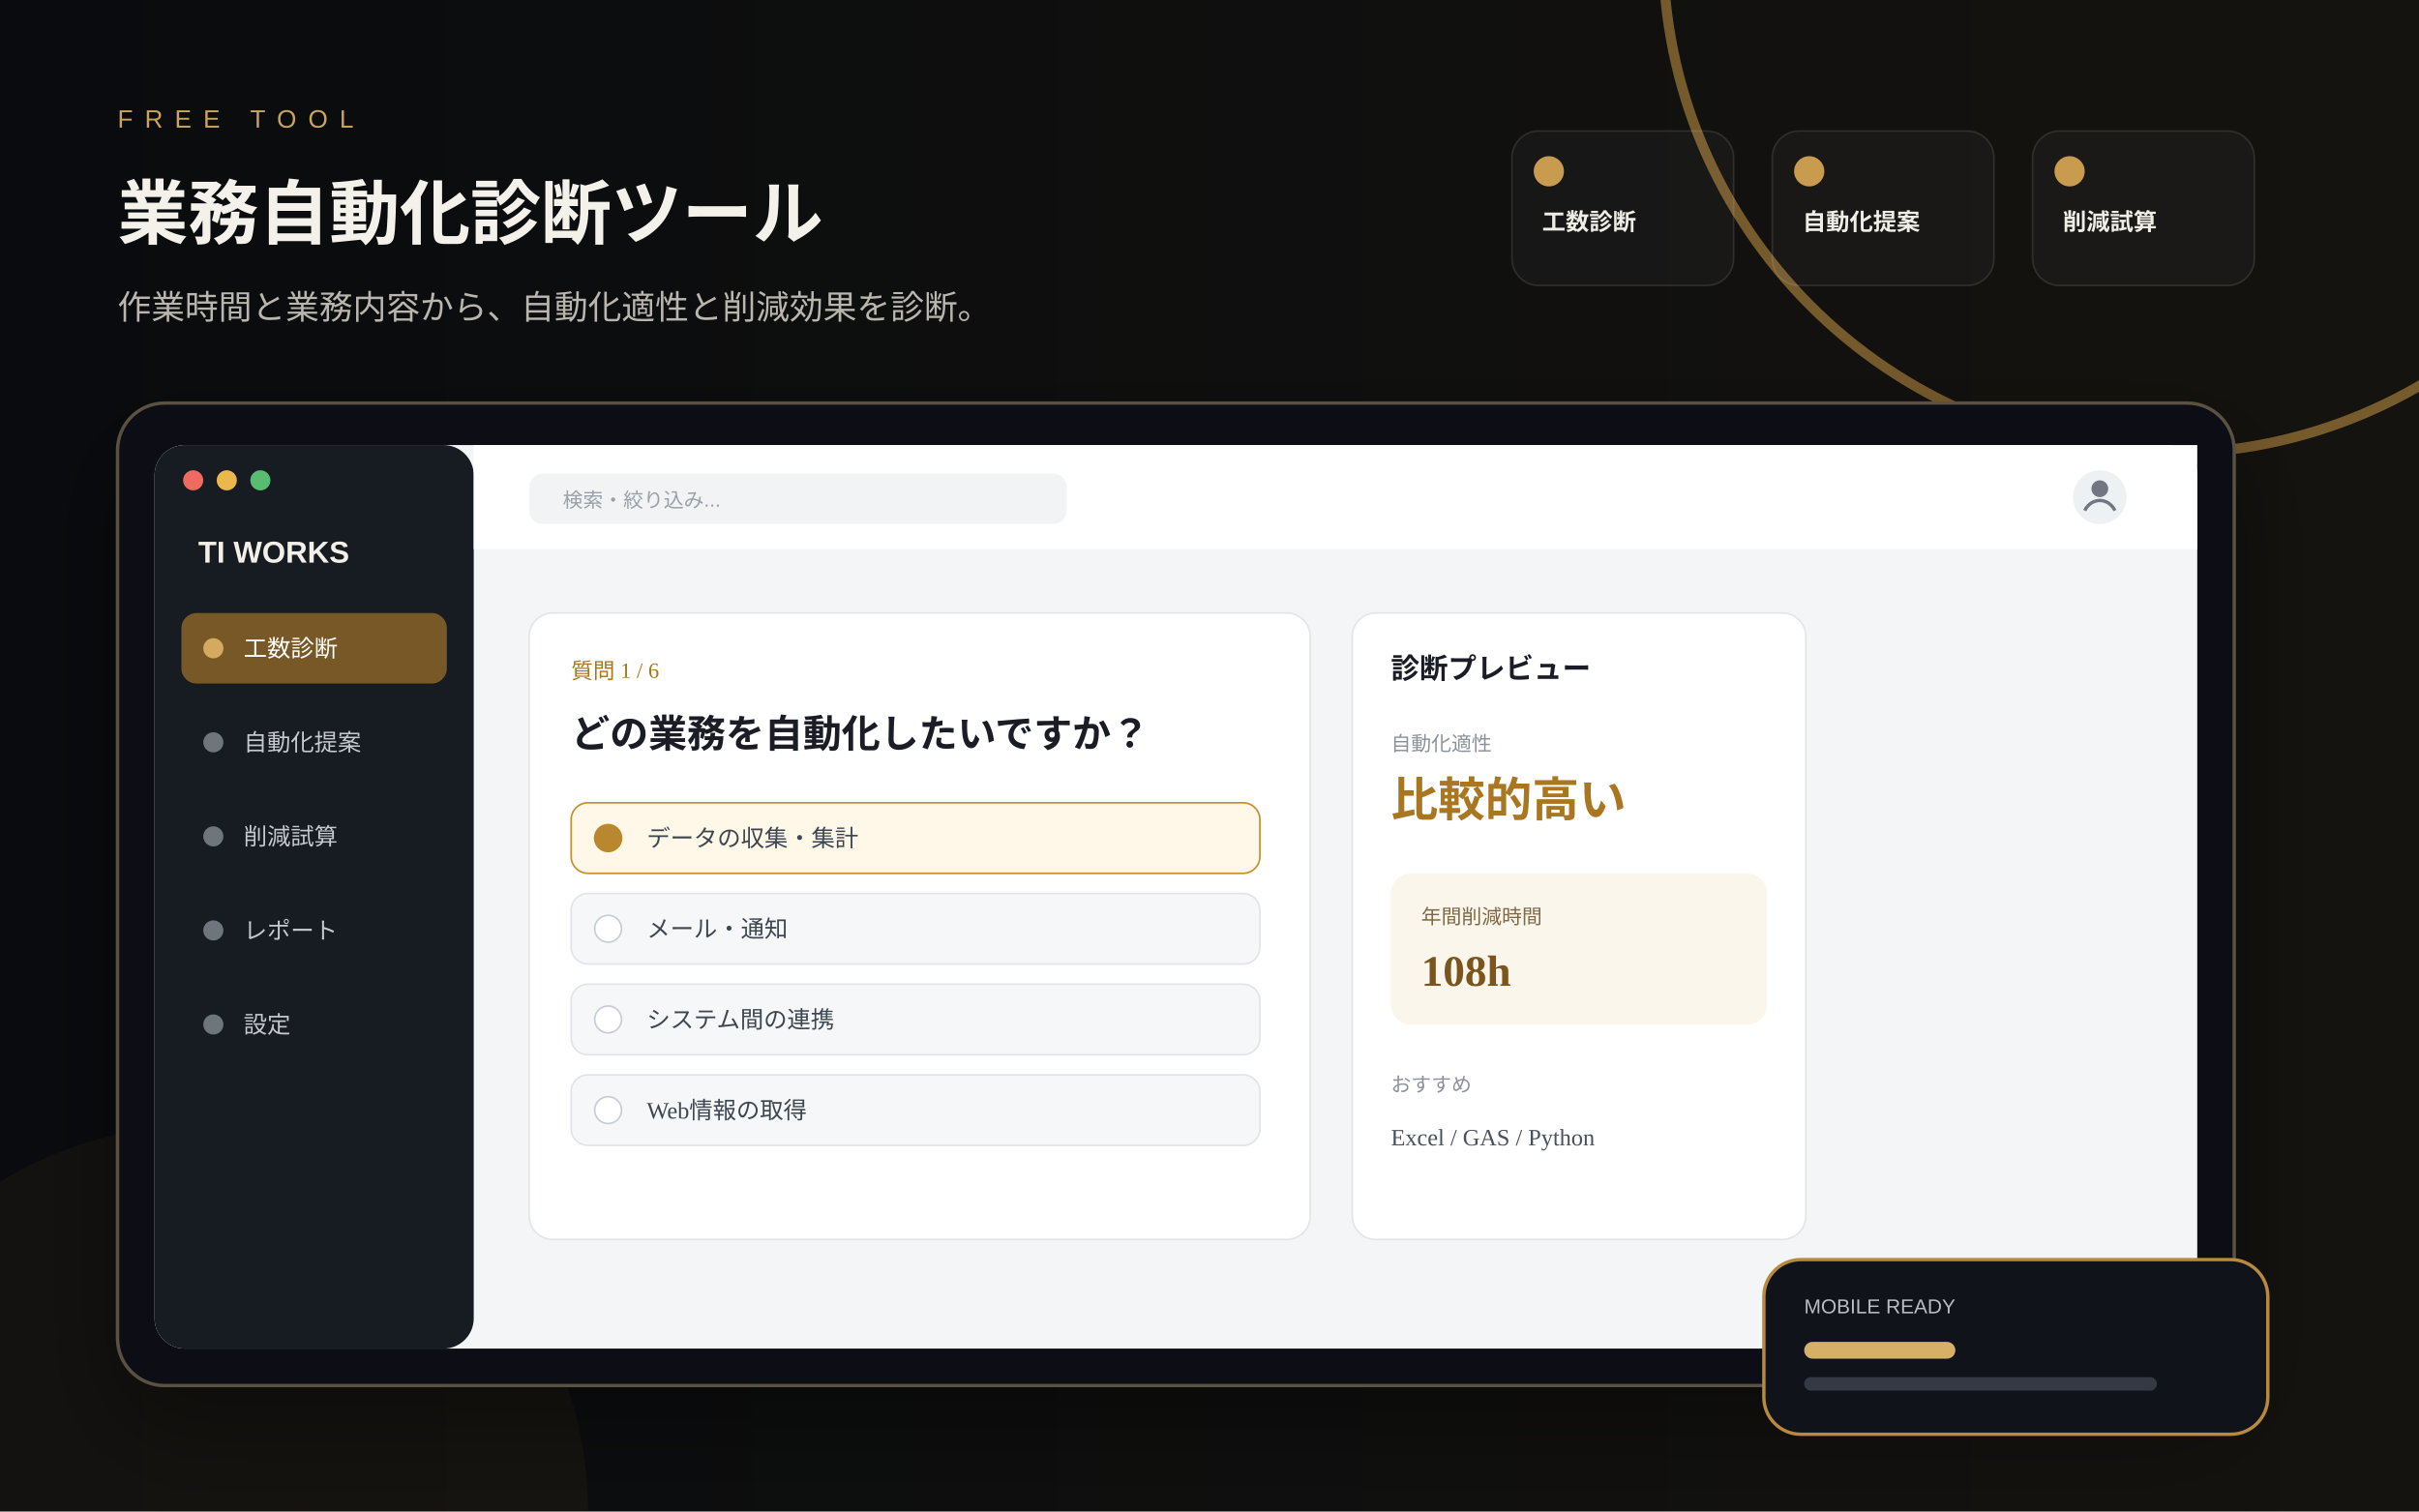
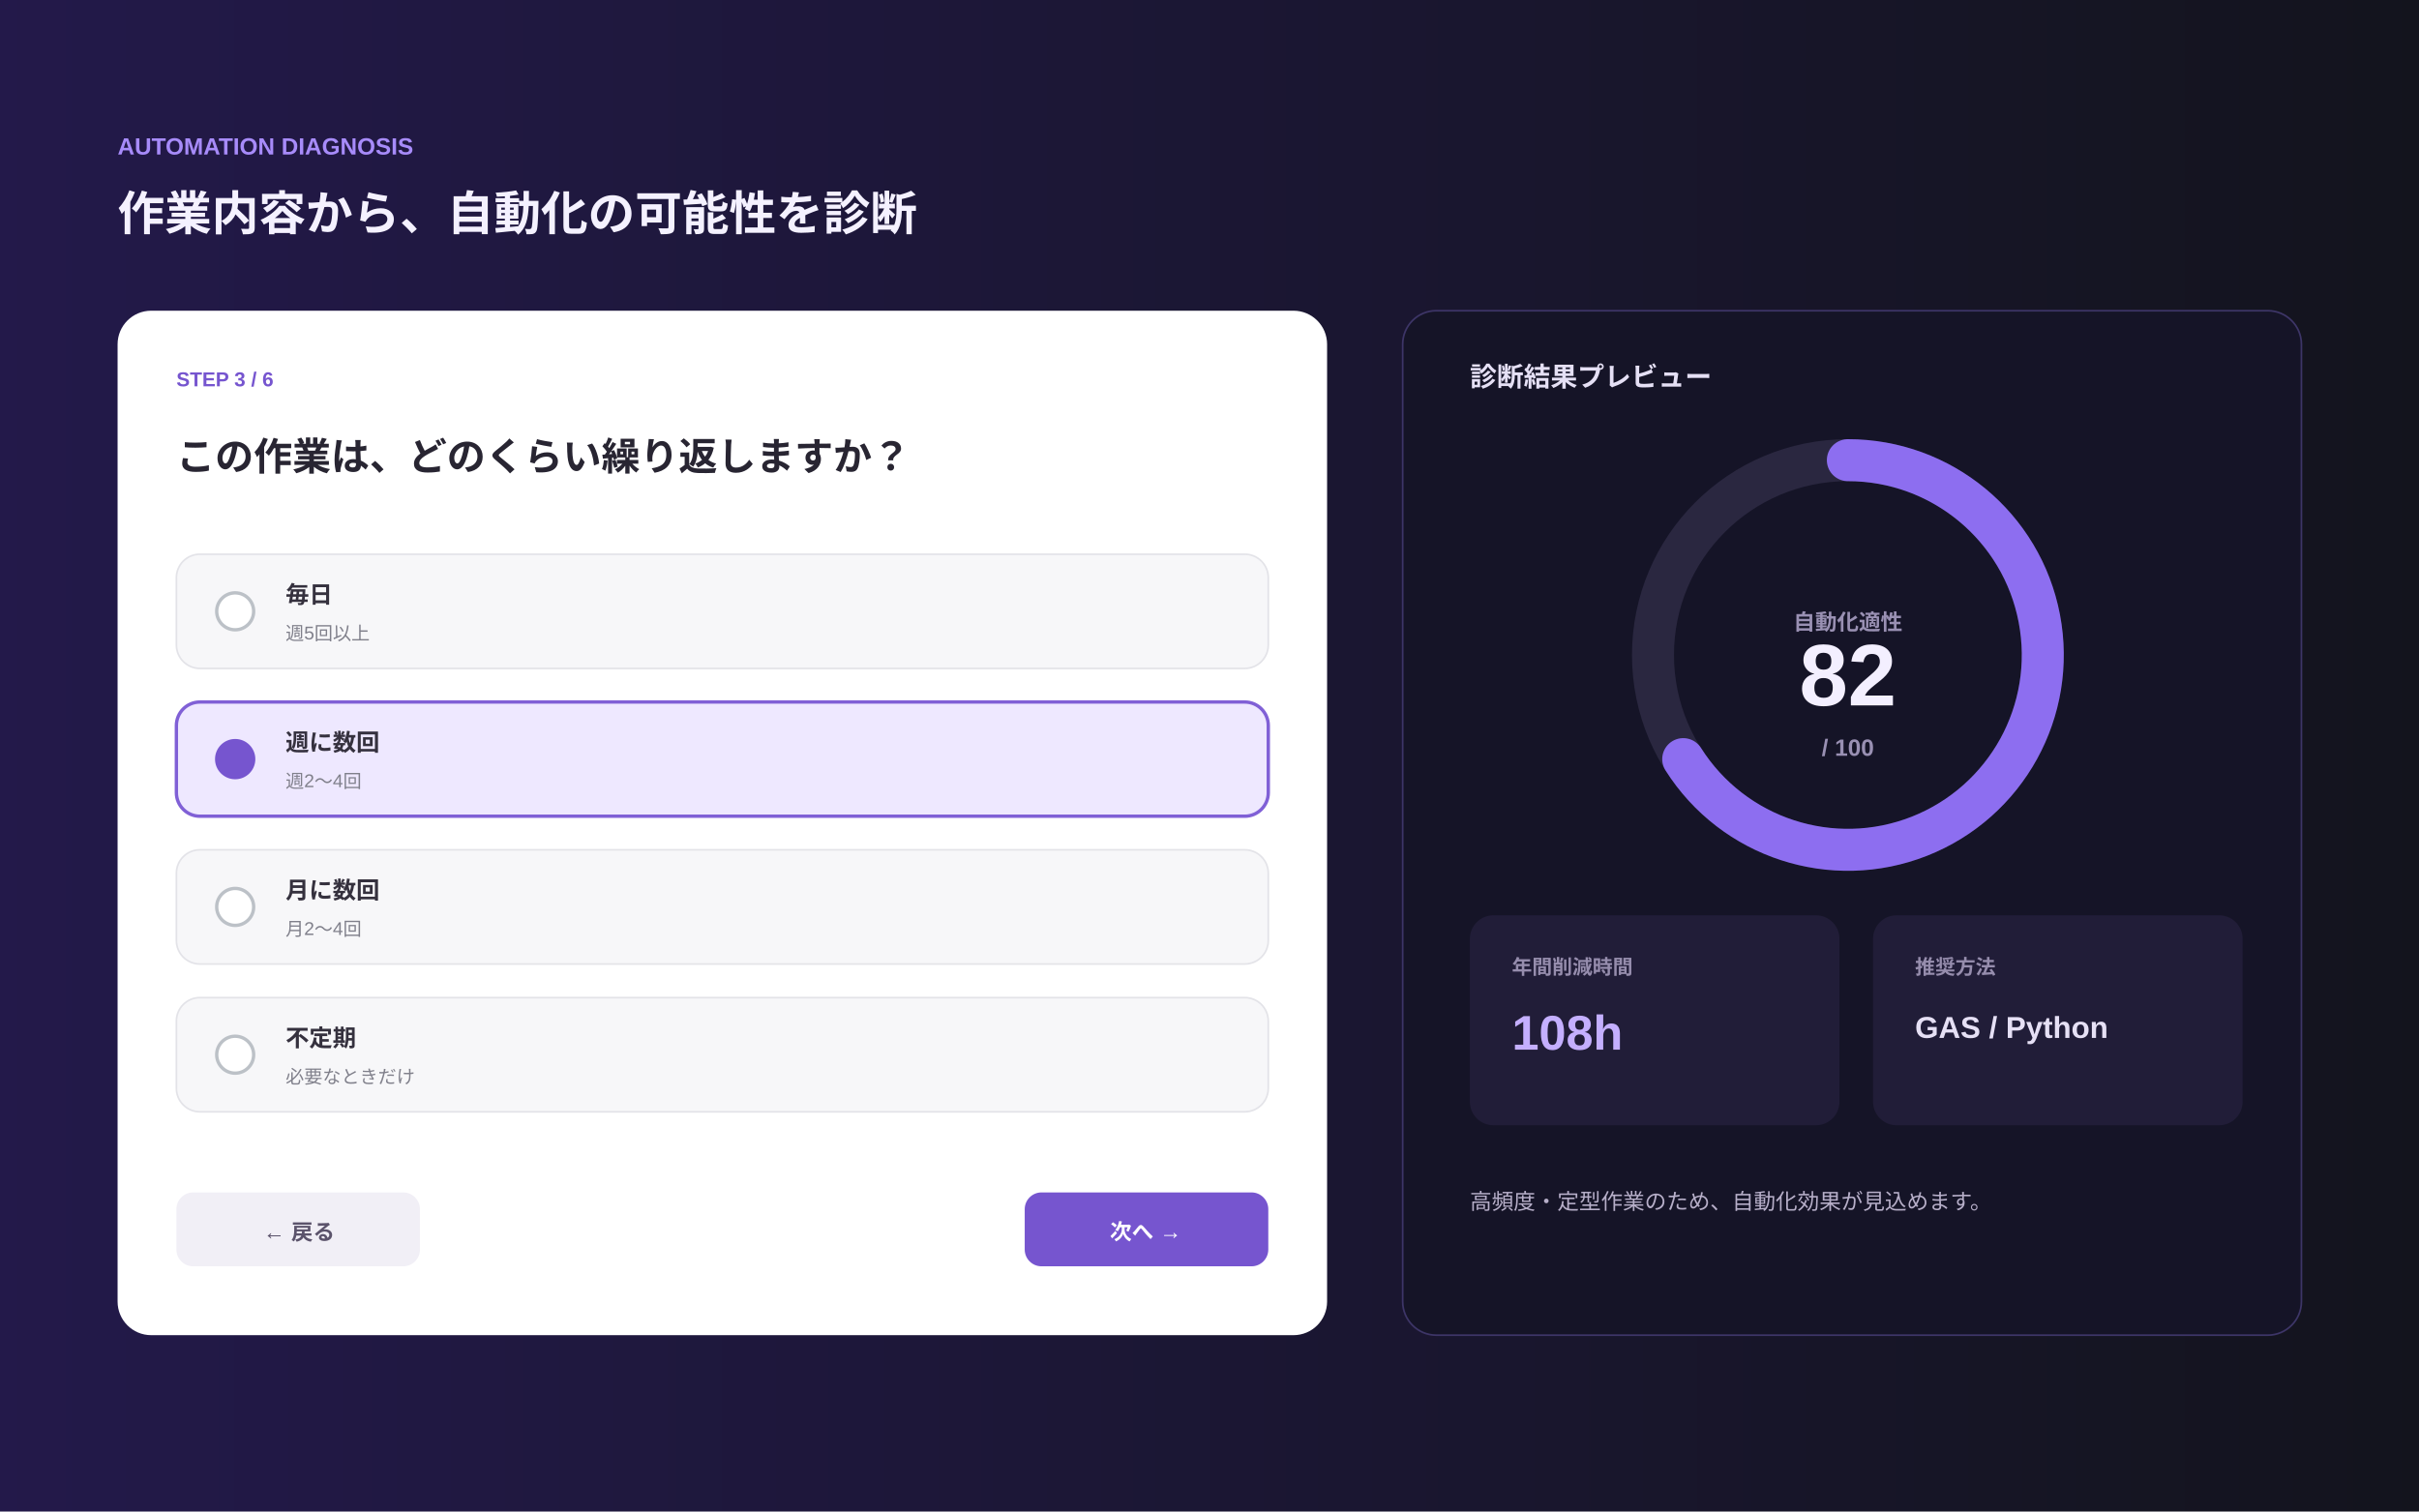
<svg xmlns="http://www.w3.org/2000/svg" width="1440" height="900" viewBox="0 0 1440 900" role="img" aria-labelledby="t d">
  <defs>
-     <linearGradient id="bg" x1="0" x2="1">
-       <stop stop-color="#090b0e" />
-       <stop offset="1" stop-color="#15130f" />
+     <linearGradient id="zg" x1="0" x2="1">
+       <stop stop-color="#23194a" />
+       <stop offset="1" stop-color="#13141d" />
    </linearGradient>
-     <linearGradient id="gold" x1="0" x2="1">
-       <stop stop-color="#d9b66d" />
-       <stop offset="1" stop-color="#9d6c20" />
-     </linearGradient>
-     <filter id="shadow" x="-20%" y="-20%" width="140%" height="140%">
-       <feDropShadow dx="0" dy="24" stdDeviation="28" flood-color="#000" flood-opacity=".35" />
-     </filter>
  </defs>
-   <rect width="1440" height="900" fill="url(#bg)" />
-   <circle cx="1290" cy="-30" r="300" fill="none" stroke="#c79543" stroke-width="6" opacity=".55" />
-   <circle cx="120" cy="900" r="230" fill="#b9872f" opacity=".06" />
-   <text x="70" y="76" font-family="Arial,'Noto Sans JP',sans-serif" font-size="15" letter-spacing="7" fill="#caa45d">FREE TOOL</text>
-   <text x="70" y="142" font-family="Arial,'Noto Sans JP',sans-serif" font-size="42" font-weight="700" fill="#f3f1ea">業務自動化診断ツール</text>
-   <text x="70" y="190" font-family="Arial,'Noto Sans JP',sans-serif" font-size="20" fill="#b9b6af">作業時間と業務内容から、自動化適性と削減効果を診断。</text>
-   <g transform="translate(900 78)">
-     <rect width="132" height="92" rx="16" fill="#ffffff08" stroke="#ffffff1b" />
-     <circle cx="22" cy="24" r="9" fill="#c99b4e" />
-     <text x="18" y="59" font-family="Arial,'Noto Sans JP',sans-serif" font-size="14" font-weight="700" fill="#efede6">工数診断</text>
-   </g>
-   <g transform="translate(1055 78)">
-     <rect width="132" height="92" rx="16" fill="#ffffff08" stroke="#ffffff1b" />
-     <circle cx="22" cy="24" r="9" fill="#c99b4e" />
-     <text x="18" y="59" font-family="Arial,'Noto Sans JP',sans-serif" font-size="14" font-weight="700" fill="#efede6">自動化提案</text>
-   </g>
-   <g transform="translate(1210 78)">
-     <rect width="132" height="92" rx="16" fill="#ffffff08" stroke="#ffffff1b" />
-     <circle cx="22" cy="24" r="9" fill="#c99b4e" />
-     <text x="18" y="59" font-family="Arial,'Noto Sans JP',sans-serif" font-size="14" font-weight="700" fill="#efede6">削減試算</text>
-   </g>
-   <g filter="url(#shadow)">
-     <rect x="70" y="240" width="1260" height="585" rx="28" fill="#0b0e12" stroke="#5a5142" stroke-width="2" />
-     <rect x="92" y="265" width="1216" height="538" rx="18" fill="#f4f5f6" />
-     <rect x="92" y="265" width="190" height="538" rx="18" fill="#151a20" />
-     <circle cx="115" cy="286" r="6" fill="#ef6b5e" />
-     <circle cx="135" cy="286" r="6" fill="#eab84c" />
-     <circle cx="155" cy="286" r="6" fill="#58bd73" />
-     <text x="118" y="335" font-family="Arial,'Noto Sans JP',sans-serif" font-size="18" font-weight="700" fill="#f2f0e8">TI WORKS</text>
-     <g>
-       <rect x="108" y="365" width="158" height="42" rx="9" fill="#775925" />
-       <circle cx="127" cy="386" r="6" fill="#d3aa61" />
-       <text x="145" y="391" font-family="Arial,'Noto Sans JP',sans-serif" font-size="14" fill="#fff">工数診断</text>
-     </g>
-     <g>
-       <rect x="108" y="421" width="158" height="42" rx="9" fill="transparent" />
-       <circle cx="127" cy="442" r="6" fill="#6d747d" />
-       <text x="145" y="447" font-family="Arial,'Noto Sans JP',sans-serif" font-size="14" fill="#c6c9cd">自動化提案</text>
-     </g>
-     <g>
-       <rect x="108" y="477" width="158" height="42" rx="9" fill="transparent" />
-       <circle cx="127" cy="498" r="6" fill="#6d747d" />
-       <text x="145" y="503" font-family="Arial,'Noto Sans JP',sans-serif" font-size="14" fill="#c6c9cd">削減試算</text>
-     </g>
-     <g>
-       <rect x="108" y="533" width="158" height="42" rx="9" fill="transparent" />
-       <circle cx="127" cy="554" r="6" fill="#6d747d" />
-       <text x="145" y="559" font-family="Arial,'Noto Sans JP',sans-serif" font-size="14" fill="#c6c9cd">レポート</text>
-     </g>
-     <g>
-       <rect x="108" y="589" width="158" height="42" rx="9" fill="transparent" />
-       <circle cx="127" cy="610" r="6" fill="#6d747d" />
-       <text x="145" y="615" font-family="Arial,'Noto Sans JP',sans-serif" font-size="14" fill="#c6c9cd">設定</text>
-     </g>
-     <rect x="282" y="265" width="1026" height="62" fill="#fff" />
-     <rect x="315" y="282" width="320" height="30" rx="8" fill="#f1f3f5" />
-     <text x="335" y="302" font-family="Arial,'Noto Sans JP',sans-serif" font-size="12" fill="#9aa0a7">検索・絞り込み...</text>
-     <circle cx="1250" cy="296" r="16" fill="#eef1f4" />
-     <circle cx="1250" cy="291" r="5" fill="#6f7781" />
-     <path d="M1241 304c4-8 14-8 18 0" fill="none" stroke="#6f7781" stroke-width="2" />
-     <rect x="315" y="365" width="465" height="373" rx="14" fill="#fff" stroke="#e3e5e8" />
-     <text x="340" y="404" font-size="13" fill="#a97622">質問 1 / 6</text>
-     <text x="340" y="445" font-size="23" font-weight="700" fill="#1a1f27">どの業務を自動化したいですか？</text>
-     <rect x="340" y="478" width="410" height="42" rx="10" fill="#fff7e8" stroke="#c58f31" />
-     <circle cx="362" cy="499" r="8" fill="#b9872f" stroke="#b9872f" />
-     <text x="385" y="504" font-size="14" fill="#3e4650">データの収集・集計</text>
-     <rect x="340" y="532" width="410" height="42" rx="10" fill="#f6f7f9" stroke="#e1e4e8" />
-     <circle cx="362" cy="553" r="8" fill="#fff" stroke="#c7cdd4" />
-     <text x="385" y="558" font-size="14" fill="#3e4650">メール・通知</text>
-     <rect x="340" y="586" width="410" height="42" rx="10" fill="#f6f7f9" stroke="#e1e4e8" />
-     <circle cx="362" cy="607" r="8" fill="#fff" stroke="#c7cdd4" />
-     <text x="385" y="612" font-size="14" fill="#3e4650">システム間の連携</text>
-     <rect x="340" y="640" width="410" height="42" rx="10" fill="#f6f7f9" stroke="#e1e4e8" />
-     <circle cx="362" cy="661" r="8" fill="#fff" stroke="#c7cdd4" />
-     <text x="385" y="666" font-size="14" fill="#3e4650">Web情報の取得</text>
-     <rect x="805" y="365" width="270" height="373" rx="14" fill="#fff" stroke="#e3e5e8" />
-     <text x="828" y="404" font-size="17" font-weight="700" fill="#1a1f27">診断プレビュー</text>
-     <text x="828" y="447" font-size="12" fill="#8b929b">自動化適性</text>
-     <text x="828" y="486" font-size="28" font-weight="700" fill="#a97622">比較的高い</text>
-     <rect x="828" y="520" width="224" height="90" rx="12" fill="#fbf6ec" />
-     <text x="846" y="550" font-size="12" fill="#7d6846">年間削減時間</text>
-     <text x="846" y="587" font-size="26" font-weight="700" fill="#7a551d">108h</text>
-     <text x="828" y="650" font-size="12" fill="#8b929b">おすすめ</text>
-     <text x="828" y="682" font-size="14" fill="#49515b">Excel / GAS / Python</text>
-   </g>
-   <rect x="1050" y="750" width="300" height="104" rx="22" fill="#10141a" stroke="#b78a3e" stroke-width="2" />
-   <text x="1074" y="782" font-family="Arial,'Noto Sans JP',sans-serif" font-size="12" fill="#b8bdc4">MOBILE READY</text>
-   <rect x="1074" y="799" width="90" height="10" rx="5" fill="#d5b066" />
-   <rect x="1074" y="820" width="210" height="8" rx="4" fill="#333a43" />
+   <rect width="1440" height="900" fill="url(#zg)" />
+   <text x="70" y="92" font-family="Arial,'Noto Sans JP',sans-serif" font-size="14" font-weight="700" fill="#a78bfa" text-anchor="start">AUTOMATION DIAGNOSIS</text>
+   <text x="70" y="137" font-family="Arial,'Noto Sans JP',sans-serif" font-size="28" font-weight="700" fill="#f4f1ff" text-anchor="start">作業内容から、自動化の可能性を診断</text>
+   <rect x="70" y="185" width="720" height="610" rx="20" fill="#fff" />
+   <text x="105" y="230" font-family="Arial,'Noto Sans JP',sans-serif" font-size="12" font-weight="700" fill="#7655cf" text-anchor="start">STEP 3 / 6</text>
+   <text x="105" y="280" font-family="Arial,'Noto Sans JP',sans-serif" font-size="23" font-weight="700" fill="#282532" text-anchor="start">この作業は、どのくらい繰り返しますか？</text>
+   <rect x="105" y="330" width="650" height="68" rx="14" fill="#f7f7f9" stroke="#e3e3e8" stroke-width="1" />
+   <circle cx="140" cy="364" r="11" fill="#fff" stroke="#bcc1c7" stroke-width="2" />
+   <text x="170" y="359" font-family="Arial,'Noto Sans JP',sans-serif" font-size="14" font-weight="700" fill="#35313e" text-anchor="start">毎日</text>
+   <text x="170" y="381" font-family="Arial,'Noto Sans JP',sans-serif" font-size="11" font-weight="500" fill="#80808b" text-anchor="start">週5回以上</text>
+   <rect x="105" y="418" width="650" height="68" rx="14" fill="#eee8ff" stroke="#8060d6" stroke-width="2" />
+   <circle cx="140" cy="452" r="11" fill="#7655cf" stroke="#7655cf" stroke-width="2" />
+   <text x="170" y="447" font-family="Arial,'Noto Sans JP',sans-serif" font-size="14" font-weight="700" fill="#35313e" text-anchor="start">週に数回</text>
+   <text x="170" y="469" font-family="Arial,'Noto Sans JP',sans-serif" font-size="11" font-weight="500" fill="#80808b" text-anchor="start">週2〜4回</text>
+   <rect x="105" y="506" width="650" height="68" rx="14" fill="#f7f7f9" stroke="#e3e3e8" stroke-width="1" />
+   <circle cx="140" cy="540" r="11" fill="#fff" stroke="#bcc1c7" stroke-width="2" />
+   <text x="170" y="535" font-family="Arial,'Noto Sans JP',sans-serif" font-size="14" font-weight="700" fill="#35313e" text-anchor="start">月に数回</text>
+   <text x="170" y="557" font-family="Arial,'Noto Sans JP',sans-serif" font-size="11" font-weight="500" fill="#80808b" text-anchor="start">月2〜4回</text>
+   <rect x="105" y="594" width="650" height="68" rx="14" fill="#f7f7f9" stroke="#e3e3e8" stroke-width="1" />
+   <circle cx="140" cy="628" r="11" fill="#fff" stroke="#bcc1c7" stroke-width="2" />
+   <text x="170" y="623" font-family="Arial,'Noto Sans JP',sans-serif" font-size="14" font-weight="700" fill="#35313e" text-anchor="start">不定期</text>
+   <text x="170" y="645" font-family="Arial,'Noto Sans JP',sans-serif" font-size="11" font-weight="500" fill="#80808b" text-anchor="start">必要なときだけ</text>
+   <rect x="105" y="710" width="145" height="44" rx="10" fill="#f1eff6" />
+   <text x="178" y="738" font-family="Arial,'Noto Sans JP',sans-serif" font-size="13" font-weight="700" fill="#5b536b" text-anchor="middle">← 戻る</text>
+   <rect x="610" y="710" width="145" height="44" rx="10" fill="#7655cf" />
+   <text x="682" y="738" font-family="Arial,'Noto Sans JP',sans-serif" font-size="13" font-weight="700" fill="#fff" text-anchor="middle">次へ →</text>
+   <rect x="835" y="185" width="535" height="610" rx="20" fill="#151427" stroke="#3d3567" />
+   <text x="875" y="230" font-family="Arial,'Noto Sans JP',sans-serif" font-size="16" font-weight="700" fill="#e5e0f5" text-anchor="start">診断結果プレビュー</text>
+   <circle cx="1100" cy="390" r="116" fill="none" stroke="#2a2740" stroke-width="25" />
+   <path d="M1100 274 A116 116 0 1 1 1002 452" fill="none" stroke="#8d6ef0" stroke-width="25" stroke-linecap="round" />
+   <text x="1100" y="375" font-family="Arial,'Noto Sans JP',sans-serif" font-size="13" font-weight="600" fill="#9990b3" text-anchor="middle">自動化適性</text>
+   <text x="1100" y="420" font-family="Arial,'Noto Sans JP',sans-serif" font-size="52" font-weight="700" fill="#f3efff" text-anchor="middle">82</text>
+   <text x="1100" y="450" font-family="Arial,'Noto Sans JP',sans-serif" font-size="14" font-weight="600" fill="#9990b3" text-anchor="middle">/ 100</text>
+   <rect x="875" y="545" width="220" height="125" rx="14" fill="#211d38" />
+   <text x="900" y="580" font-family="Arial,'Noto Sans JP',sans-serif" font-size="12" font-weight="600" fill="#968dad" text-anchor="start">年間削減時間</text>
+   <text x="900" y="625" font-family="Arial,'Noto Sans JP',sans-serif" font-size="29" font-weight="700" fill="#c4afff" text-anchor="start">108h</text>
+   <rect x="1115" y="545" width="220" height="125" rx="14" fill="#211d38" />
+   <text x="1140" y="580" font-family="Arial,'Noto Sans JP',sans-serif" font-size="12" font-weight="600" fill="#968dad" text-anchor="start">推奨方法</text>
+   <text x="1140" y="618" font-family="Arial,'Noto Sans JP',sans-serif" font-size="18" font-weight="700" fill="#e6e0f5" text-anchor="start">GAS / Python</text>
+   <text x="875" y="720" font-family="Arial,'Noto Sans JP',sans-serif" font-size="13" font-weight="500" fill="#b7afc9" text-anchor="start">高頻度・定型作業のため、自動化効果が見込めます。</text>
</svg>
